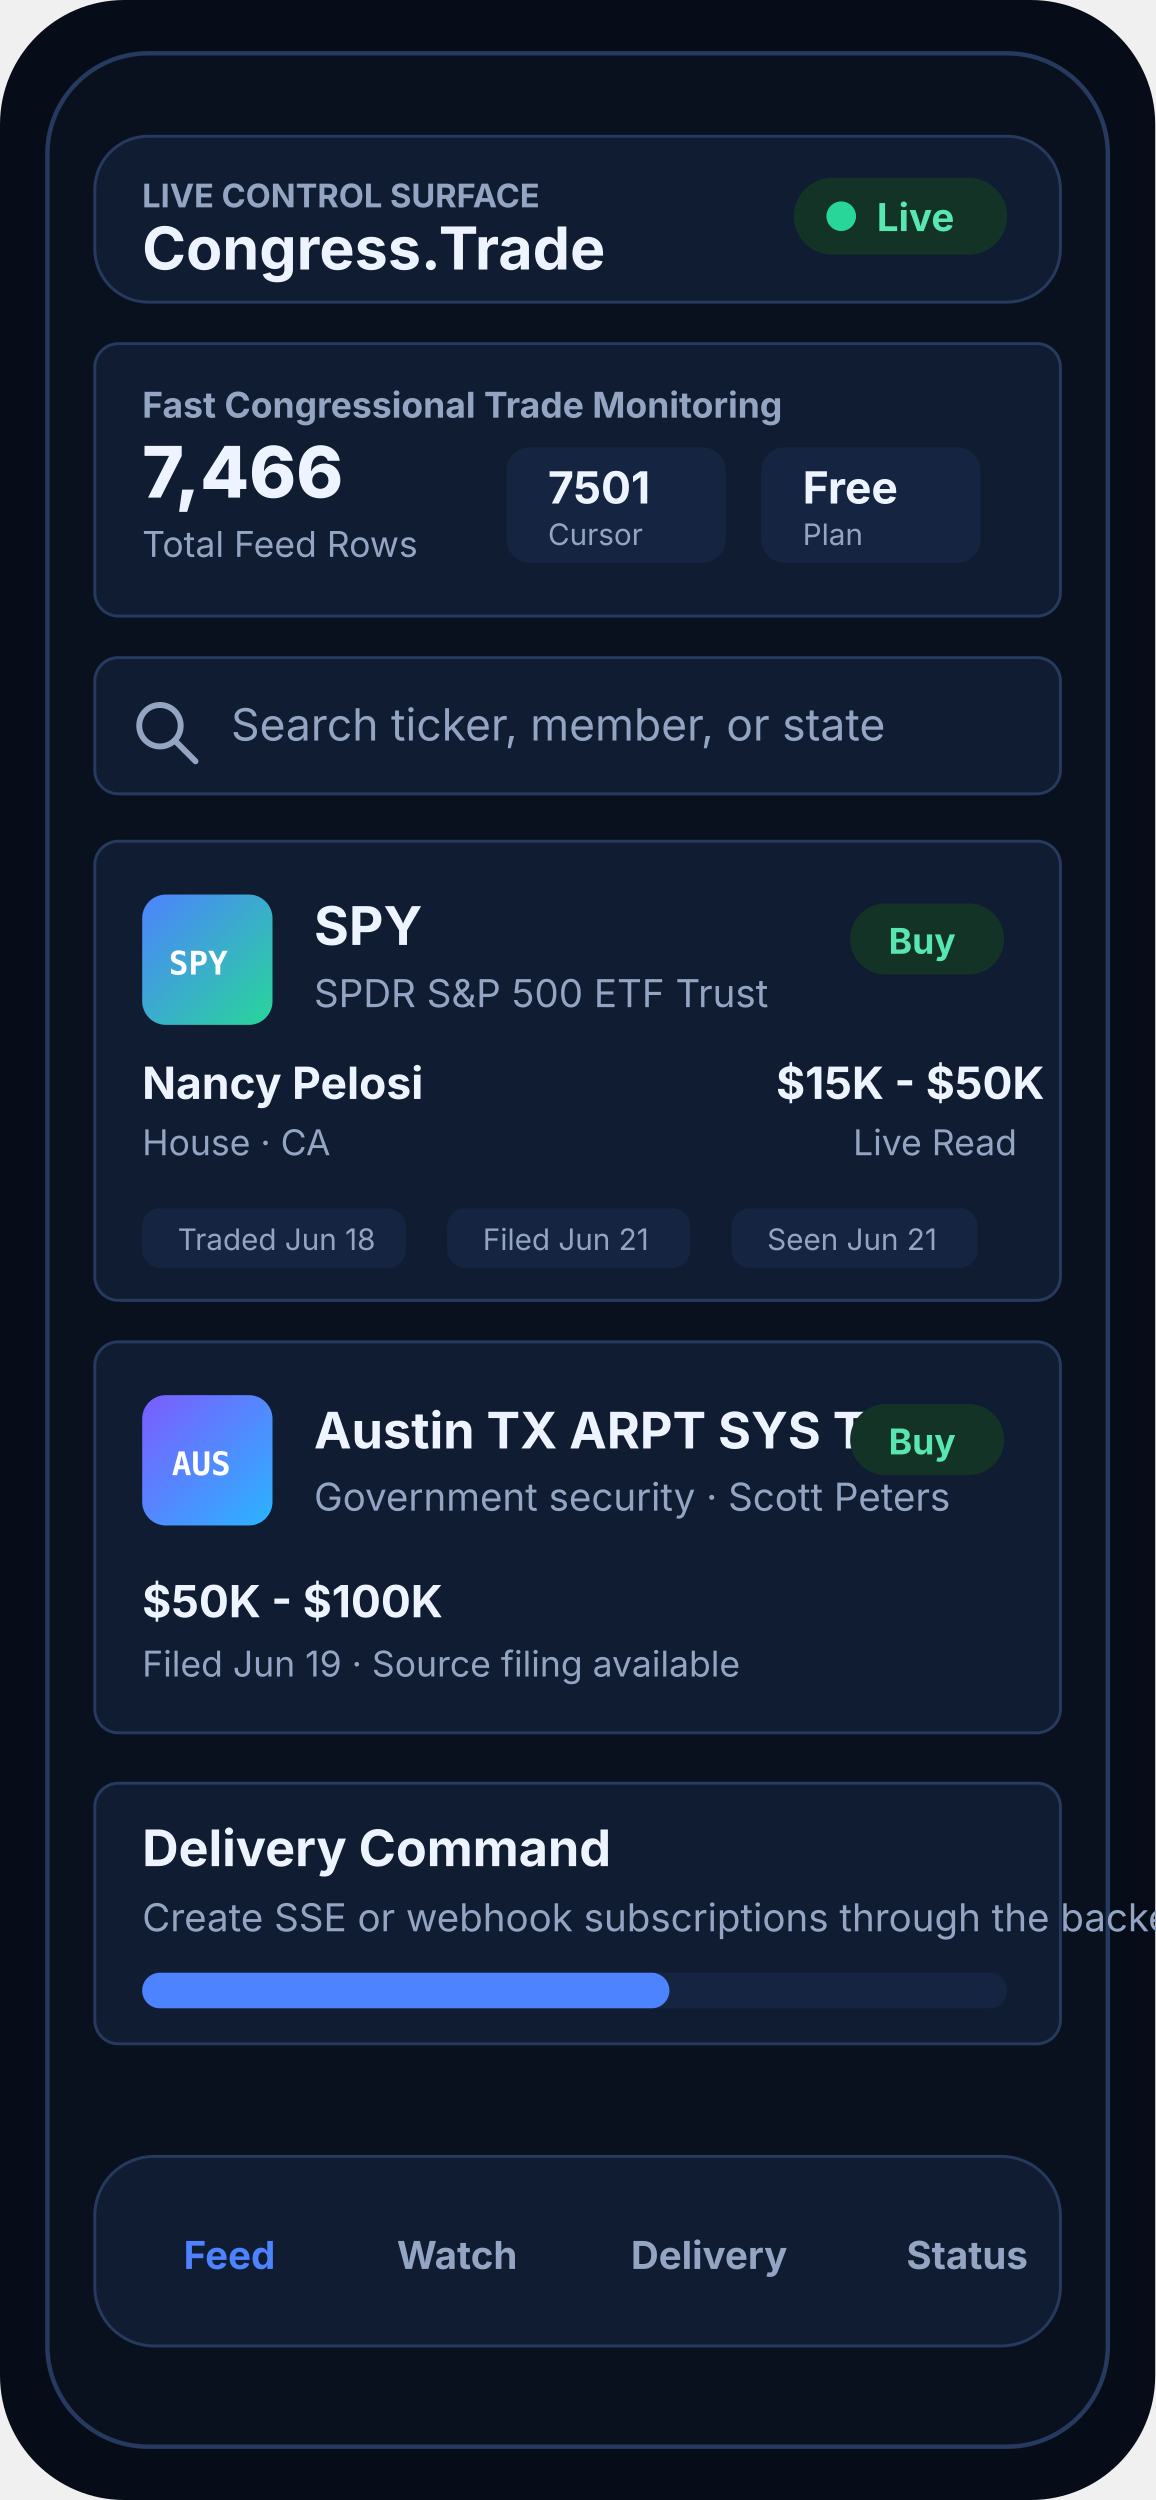
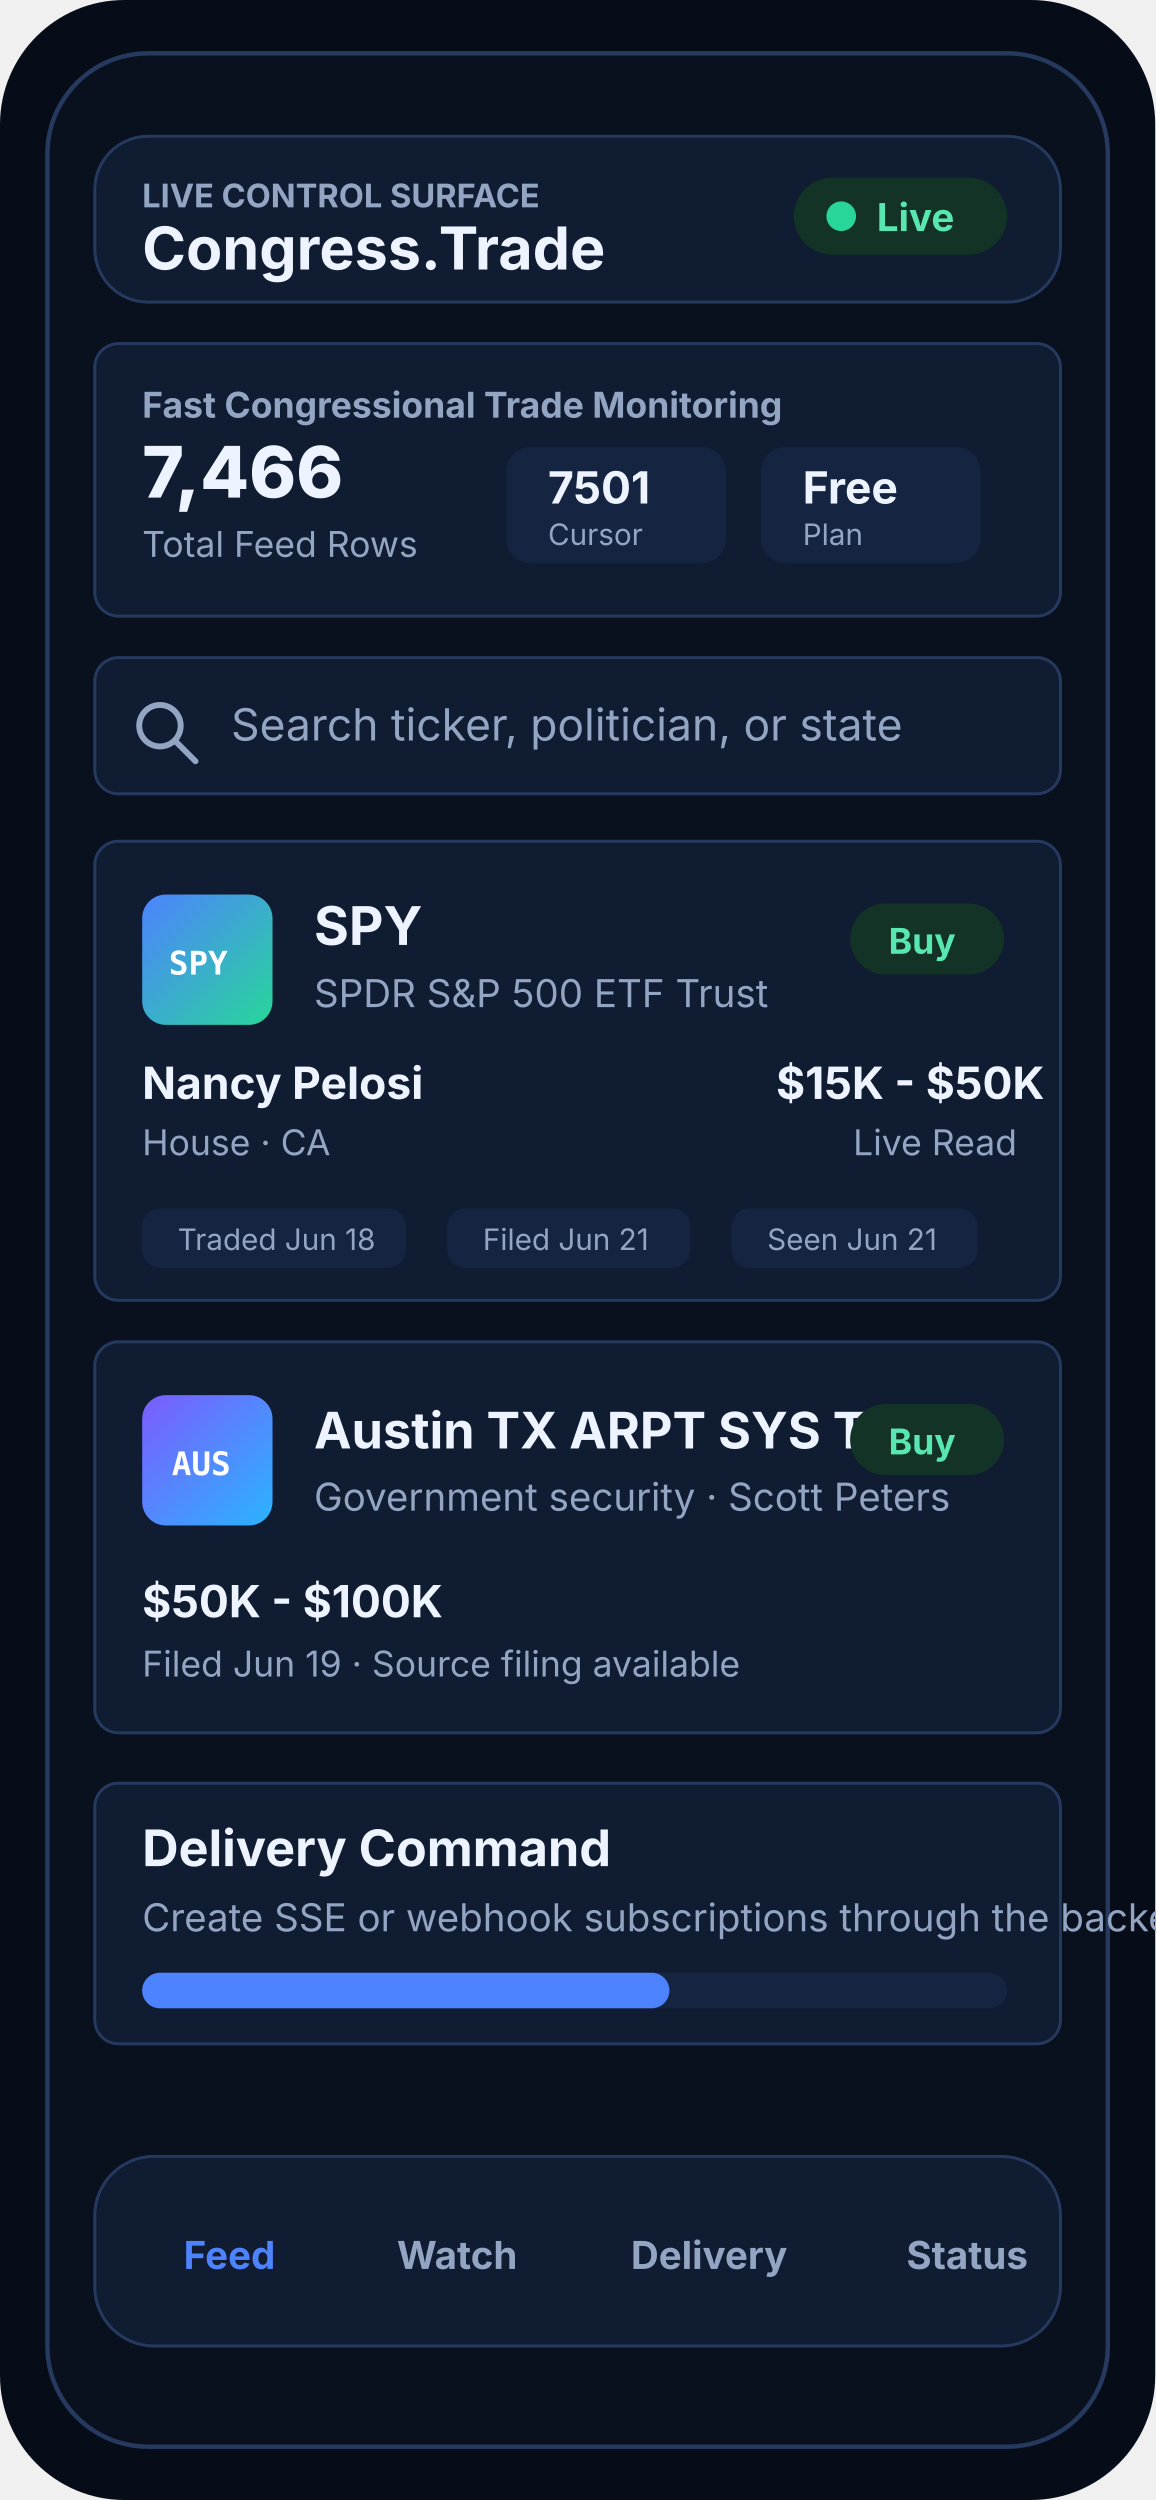
<svg xmlns="http://www.w3.org/2000/svg" width="390" height="844" viewBox="0 0 390 844" fill="none">
  <rect width="390" height="844" rx="42" fill="#070D18" />
  <rect x="16" y="18" width="358" height="808" rx="34" fill="#09111F" stroke="#26395E" stroke-width="1.5" />
  <rect x="32" y="46" width="326" height="56" rx="18" fill="#101C31" stroke="#26395E" />
  <text x="48" y="70" fill="#93A5C3" font-family="-apple-system,BlinkMacSystemFont,Segoe UI,sans-serif" font-size="11" font-weight="700">LIVE CONTROL SURFACE</text>
  <text x="48" y="91" fill="#EEF4FF" font-family="-apple-system,BlinkMacSystemFont,Segoe UI,sans-serif" font-size="20" font-weight="750">Congress.Trade</text>
  <rect x="268" y="60" width="72" height="26" rx="13" fill="#123325" />
  <circle cx="284" cy="73" r="5" fill="#28D69A" />
  <text x="296" y="78" fill="#58E6B1" font-family="-apple-system,BlinkMacSystemFont,Segoe UI,sans-serif" font-size="13" font-weight="650">Live</text>
  <rect x="32" y="116" width="326" height="92" rx="8" fill="#101C31" stroke="#26395E" />
  <text x="48" y="141" fill="#93A5C3" font-family="-apple-system,BlinkMacSystemFont,Segoe UI,sans-serif" font-size="12" font-weight="700">Fast Congressional Trade Monitoring</text>
  <text x="48" y="168" fill="#EEF4FF" font-family="-apple-system,BlinkMacSystemFont,Segoe UI,sans-serif" font-size="24" font-weight="760">7,466</text>
  <text x="48" y="188" fill="#93A5C3" font-family="-apple-system,BlinkMacSystemFont,Segoe UI,sans-serif" font-size="12">Total Feed Rows</text>
  <rect x="171" y="151" width="74" height="39" rx="8" fill="#152541" />
  <text x="185" y="170" fill="#EEF4FF" font-family="-apple-system,BlinkMacSystemFont,Segoe UI,sans-serif" font-size="15" font-weight="720">7501</text>
  <text x="185" y="184" fill="#93A5C3" font-family="-apple-system,BlinkMacSystemFont,Segoe UI,sans-serif" font-size="10">Cursor</text>
  <rect x="257" y="151" width="74" height="39" rx="8" fill="#152541" />
  <text x="271" y="170" fill="#EEF4FF" font-family="-apple-system,BlinkMacSystemFont,Segoe UI,sans-serif" font-size="15" font-weight="720">Free</text>
  <text x="271" y="184" fill="#93A5C3" font-family="-apple-system,BlinkMacSystemFont,Segoe UI,sans-serif" font-size="10">Plan</text>
  <rect x="32" y="222" width="326" height="46" rx="8" fill="#101C31" stroke="#26395E" />
  <circle cx="54" cy="245" r="7" stroke="#93A5C3" stroke-width="2" />
  <path d="M59 250L66 257" stroke="#93A5C3" stroke-width="2" stroke-linecap="round" />
-   <text x="78" y="250" fill="#93A5C3" font-family="-apple-system,BlinkMacSystemFont,Segoe UI,sans-serif" font-size="15">Search ticker, member, or state</text>
+   <text x="78" y="250" fill="#93A5C3" font-family="-apple-system,BlinkMacSystemFont,Segoe UI,sans-serif" font-size="15">Search ticker, politician, or state</text>
  <g>
    <rect x="32" y="284" width="326" height="155" rx="8" fill="#101C31" stroke="#26395E" />
    <rect x="48" y="302" width="44" height="44" rx="8" fill="url(#mark)" />
    <text x="57" y="329" fill="#FFFFFF" font-family="SFMono-Regular,Menlo,monospace" font-size="11" font-weight="700">SPY</text>
    <text x="106" y="319" fill="#EEF4FF" font-family="-apple-system,BlinkMacSystemFont,Segoe UI,sans-serif" font-size="18" font-weight="750">SPY</text>
    <text x="106" y="340" fill="#93A5C3" font-family="-apple-system,BlinkMacSystemFont,Segoe UI,sans-serif" font-size="13">SPDR S&amp;P 500 ETF Trust</text>
    <rect x="287" y="305" width="52" height="24" rx="12" fill="#123325" />
    <text x="300" y="322" fill="#58E6B1" font-family="-apple-system,BlinkMacSystemFont,Segoe UI,sans-serif" font-size="12" font-weight="700">Buy</text>
    <text x="48" y="371" fill="#EEF4FF" font-family="-apple-system,BlinkMacSystemFont,Segoe UI,sans-serif" font-size="15" font-weight="700">Nancy Pelosi</text>
    <text x="48" y="390" fill="#93A5C3" font-family="-apple-system,BlinkMacSystemFont,Segoe UI,sans-serif" font-size="12">House · CA</text>
    <text x="262" y="371" fill="#EEF4FF" font-family="-apple-system,BlinkMacSystemFont,Segoe UI,sans-serif" font-size="15" font-weight="700">$15K - $50K</text>
    <text x="288" y="390" fill="#93A5C3" font-family="-apple-system,BlinkMacSystemFont,Segoe UI,sans-serif" font-size="12">Live Read</text>
    <rect x="48" y="408" width="89" height="20" rx="6" fill="#152541" />
    <text x="60" y="422" fill="#93A5C3" font-family="-apple-system,BlinkMacSystemFont,Segoe UI,sans-serif" font-size="10">Traded Jun 18</text>
    <rect x="151" y="408" width="82" height="20" rx="6" fill="#152541" />
    <text x="163" y="422" fill="#93A5C3" font-family="-apple-system,BlinkMacSystemFont,Segoe UI,sans-serif" font-size="10">Filed Jun 21</text>
    <rect x="247" y="408" width="83" height="20" rx="6" fill="#152541" />
    <text x="259" y="422" fill="#93A5C3" font-family="-apple-system,BlinkMacSystemFont,Segoe UI,sans-serif" font-size="10">Seen Jun 21</text>
  </g>
  <g>
    <rect x="32" y="453" width="326" height="132" rx="8" fill="#101C31" stroke="#26395E" />
    <rect x="48" y="471" width="44" height="44" rx="8" fill="url(#mark2)" />
    <text x="58" y="498" fill="#FFFFFF" font-family="SFMono-Regular,Menlo,monospace" font-size="11" font-weight="700">AUS</text>
    <text x="106" y="489" fill="#EEF4FF" font-family="-apple-system,BlinkMacSystemFont,Segoe UI,sans-serif" font-size="17" font-weight="750">Austin TX ARPT SYS TRAN</text>
    <text x="106" y="510" fill="#93A5C3" font-family="-apple-system,BlinkMacSystemFont,Segoe UI,sans-serif" font-size="13">Government security · Scott Peters</text>
    <rect x="287" y="474" width="52" height="24" rx="12" fill="#123325" />
    <text x="300" y="491" fill="#58E6B1" font-family="-apple-system,BlinkMacSystemFont,Segoe UI,sans-serif" font-size="12" font-weight="700">Buy</text>
    <text x="48" y="546" fill="#EEF4FF" font-family="-apple-system,BlinkMacSystemFont,Segoe UI,sans-serif" font-size="15" font-weight="700">$50K - $100K</text>
    <text x="48" y="566" fill="#93A5C3" font-family="-apple-system,BlinkMacSystemFont,Segoe UI,sans-serif" font-size="12">Filed Jun 19 · Source filing available</text>
  </g>
  <rect x="32" y="602" width="326" height="88" rx="8" fill="#101C31" stroke="#26395E" />
  <text x="48" y="630" fill="#EEF4FF" font-family="-apple-system,BlinkMacSystemFont,Segoe UI,sans-serif" font-size="17" font-weight="740">Delivery Command</text>
  <text x="48" y="652" fill="#93A5C3" font-family="-apple-system,BlinkMacSystemFont,Segoe UI,sans-serif" font-size="13">Create SSE or webhook subscriptions through the backend gateway.</text>
  <rect x="48" y="666" width="292" height="12" rx="6" fill="#152541" />
  <rect x="48" y="666" width="178" height="12" rx="6" fill="#4D83FF" />
  <rect x="32" y="728" width="326" height="64" rx="20" fill="#101C31" stroke="#26395E" />
  <text x="62" y="766" fill="#4D83FF" font-family="-apple-system,BlinkMacSystemFont,Segoe UI,sans-serif" font-size="13" font-weight="700">Feed</text>
  <text x="134" y="766" fill="#93A5C3" font-family="-apple-system,BlinkMacSystemFont,Segoe UI,sans-serif" font-size="13" font-weight="700">Watch</text>
  <text x="213" y="766" fill="#93A5C3" font-family="-apple-system,BlinkMacSystemFont,Segoe UI,sans-serif" font-size="13" font-weight="700">Delivery</text>
  <text x="306" y="766" fill="#93A5C3" font-family="-apple-system,BlinkMacSystemFont,Segoe UI,sans-serif" font-size="13" font-weight="700">Status</text>
  <defs>
    <linearGradient id="mark" x1="48" y1="302" x2="92" y2="346" gradientUnits="userSpaceOnUse">
      <stop stop-color="#4D83FF" />
      <stop offset="1" stop-color="#28D69A" />
    </linearGradient>
    <linearGradient id="mark2" x1="48" y1="471" x2="92" y2="515" gradientUnits="userSpaceOnUse">
      <stop stop-color="#7C5CFF" />
      <stop offset="1" stop-color="#2AB4FF" />
    </linearGradient>
  </defs>
</svg>
